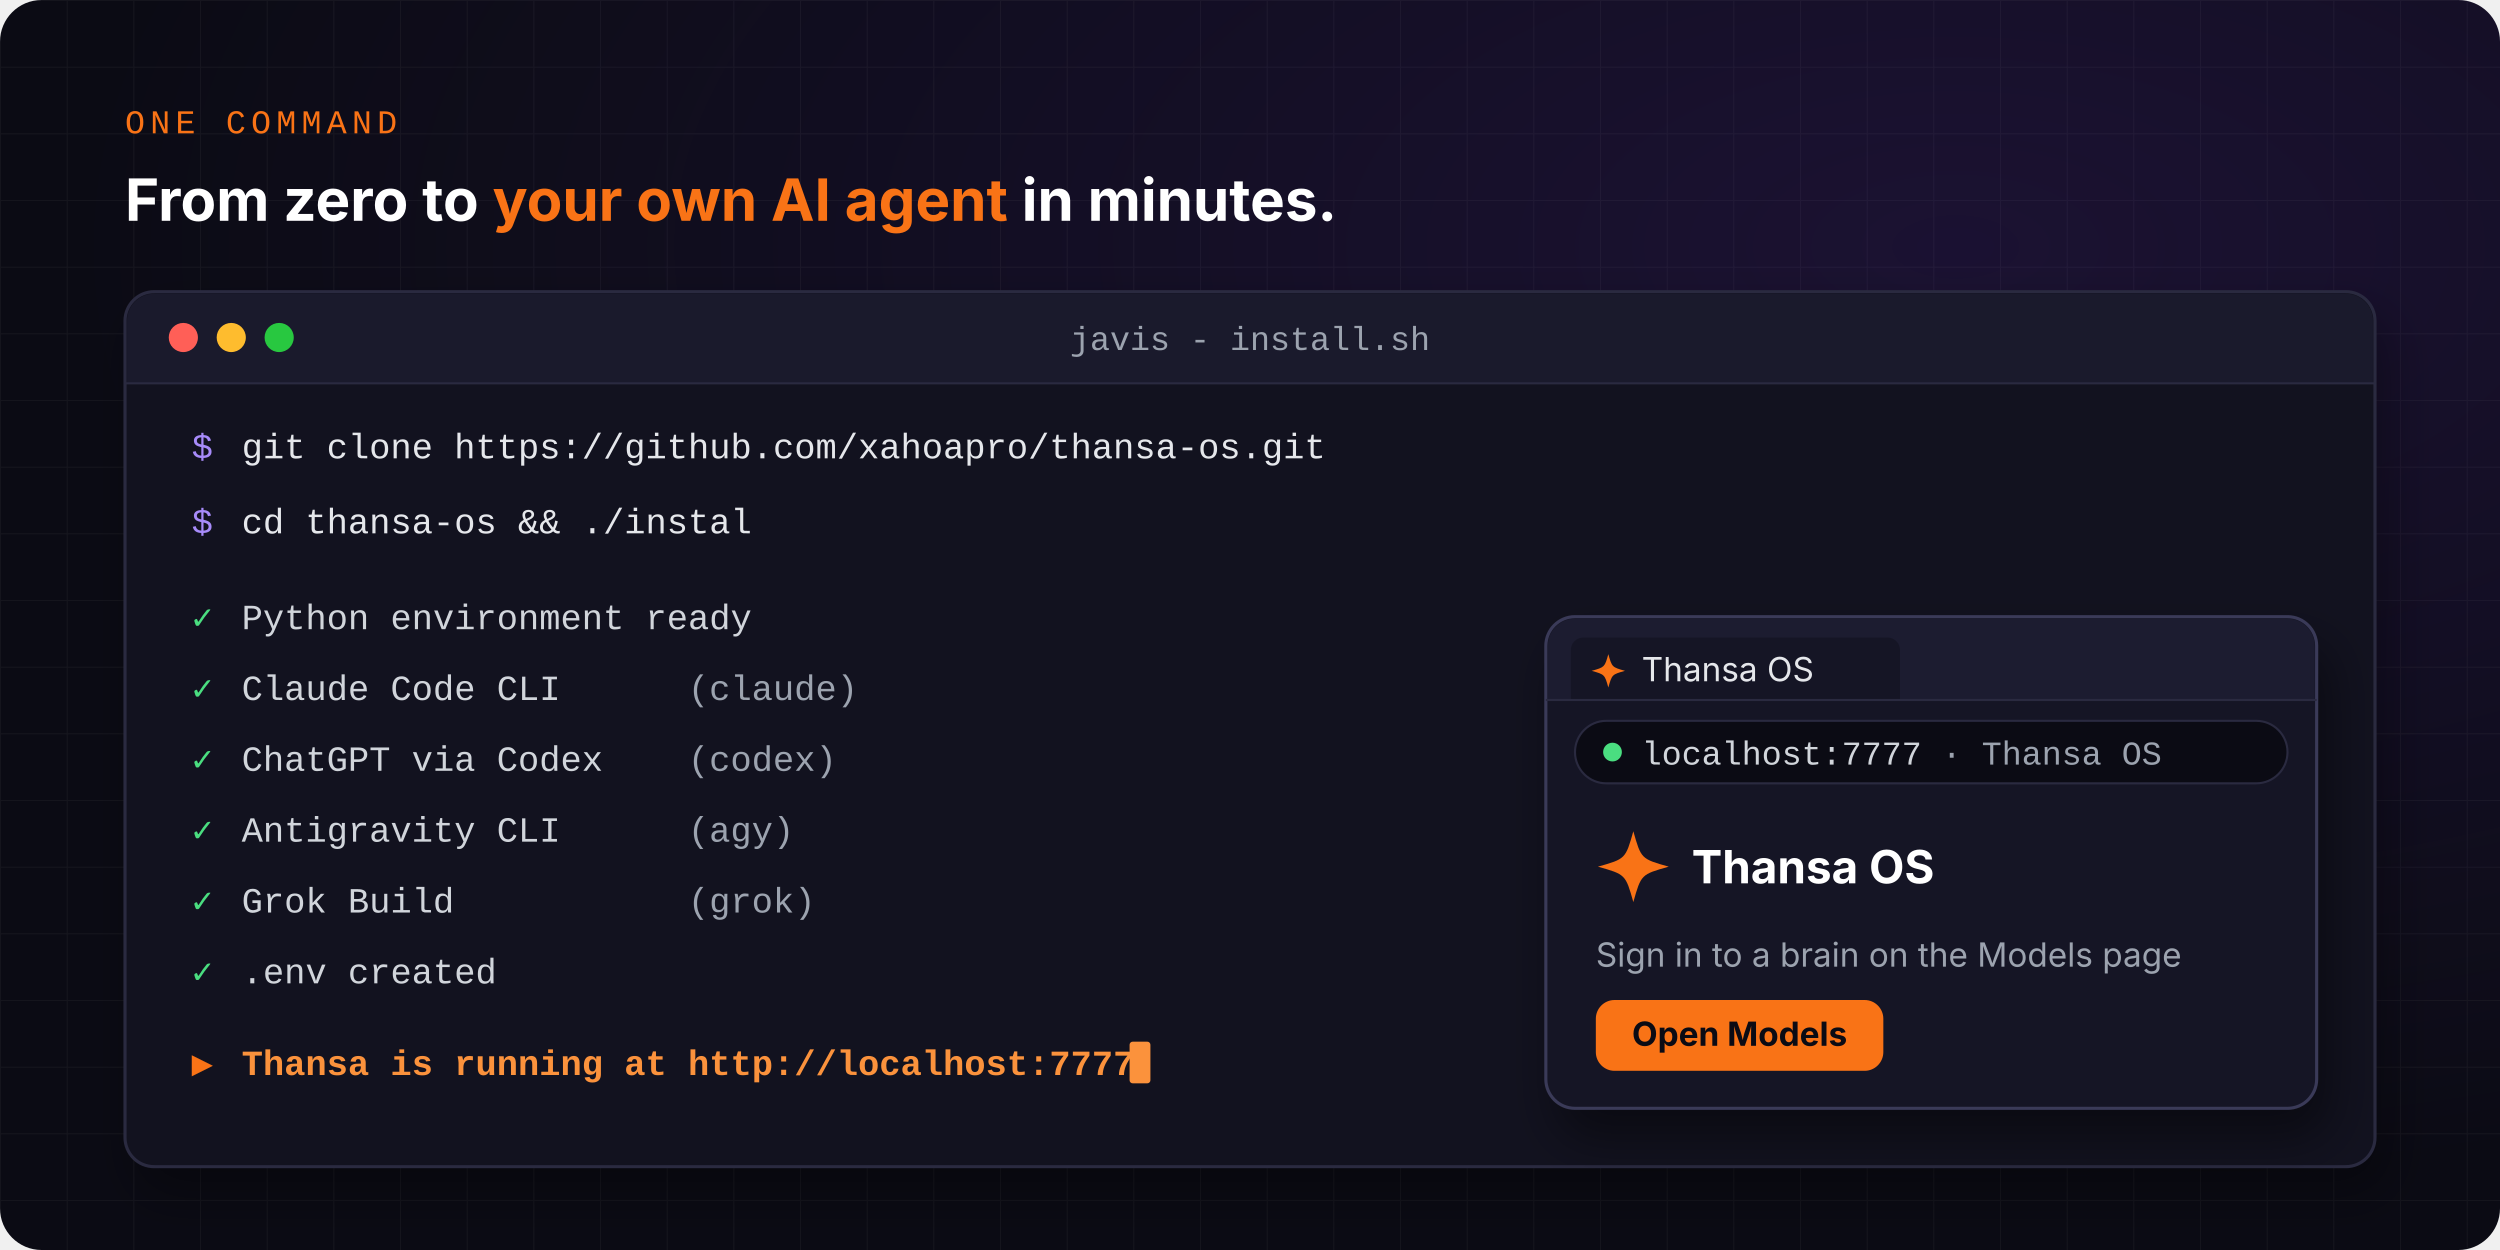
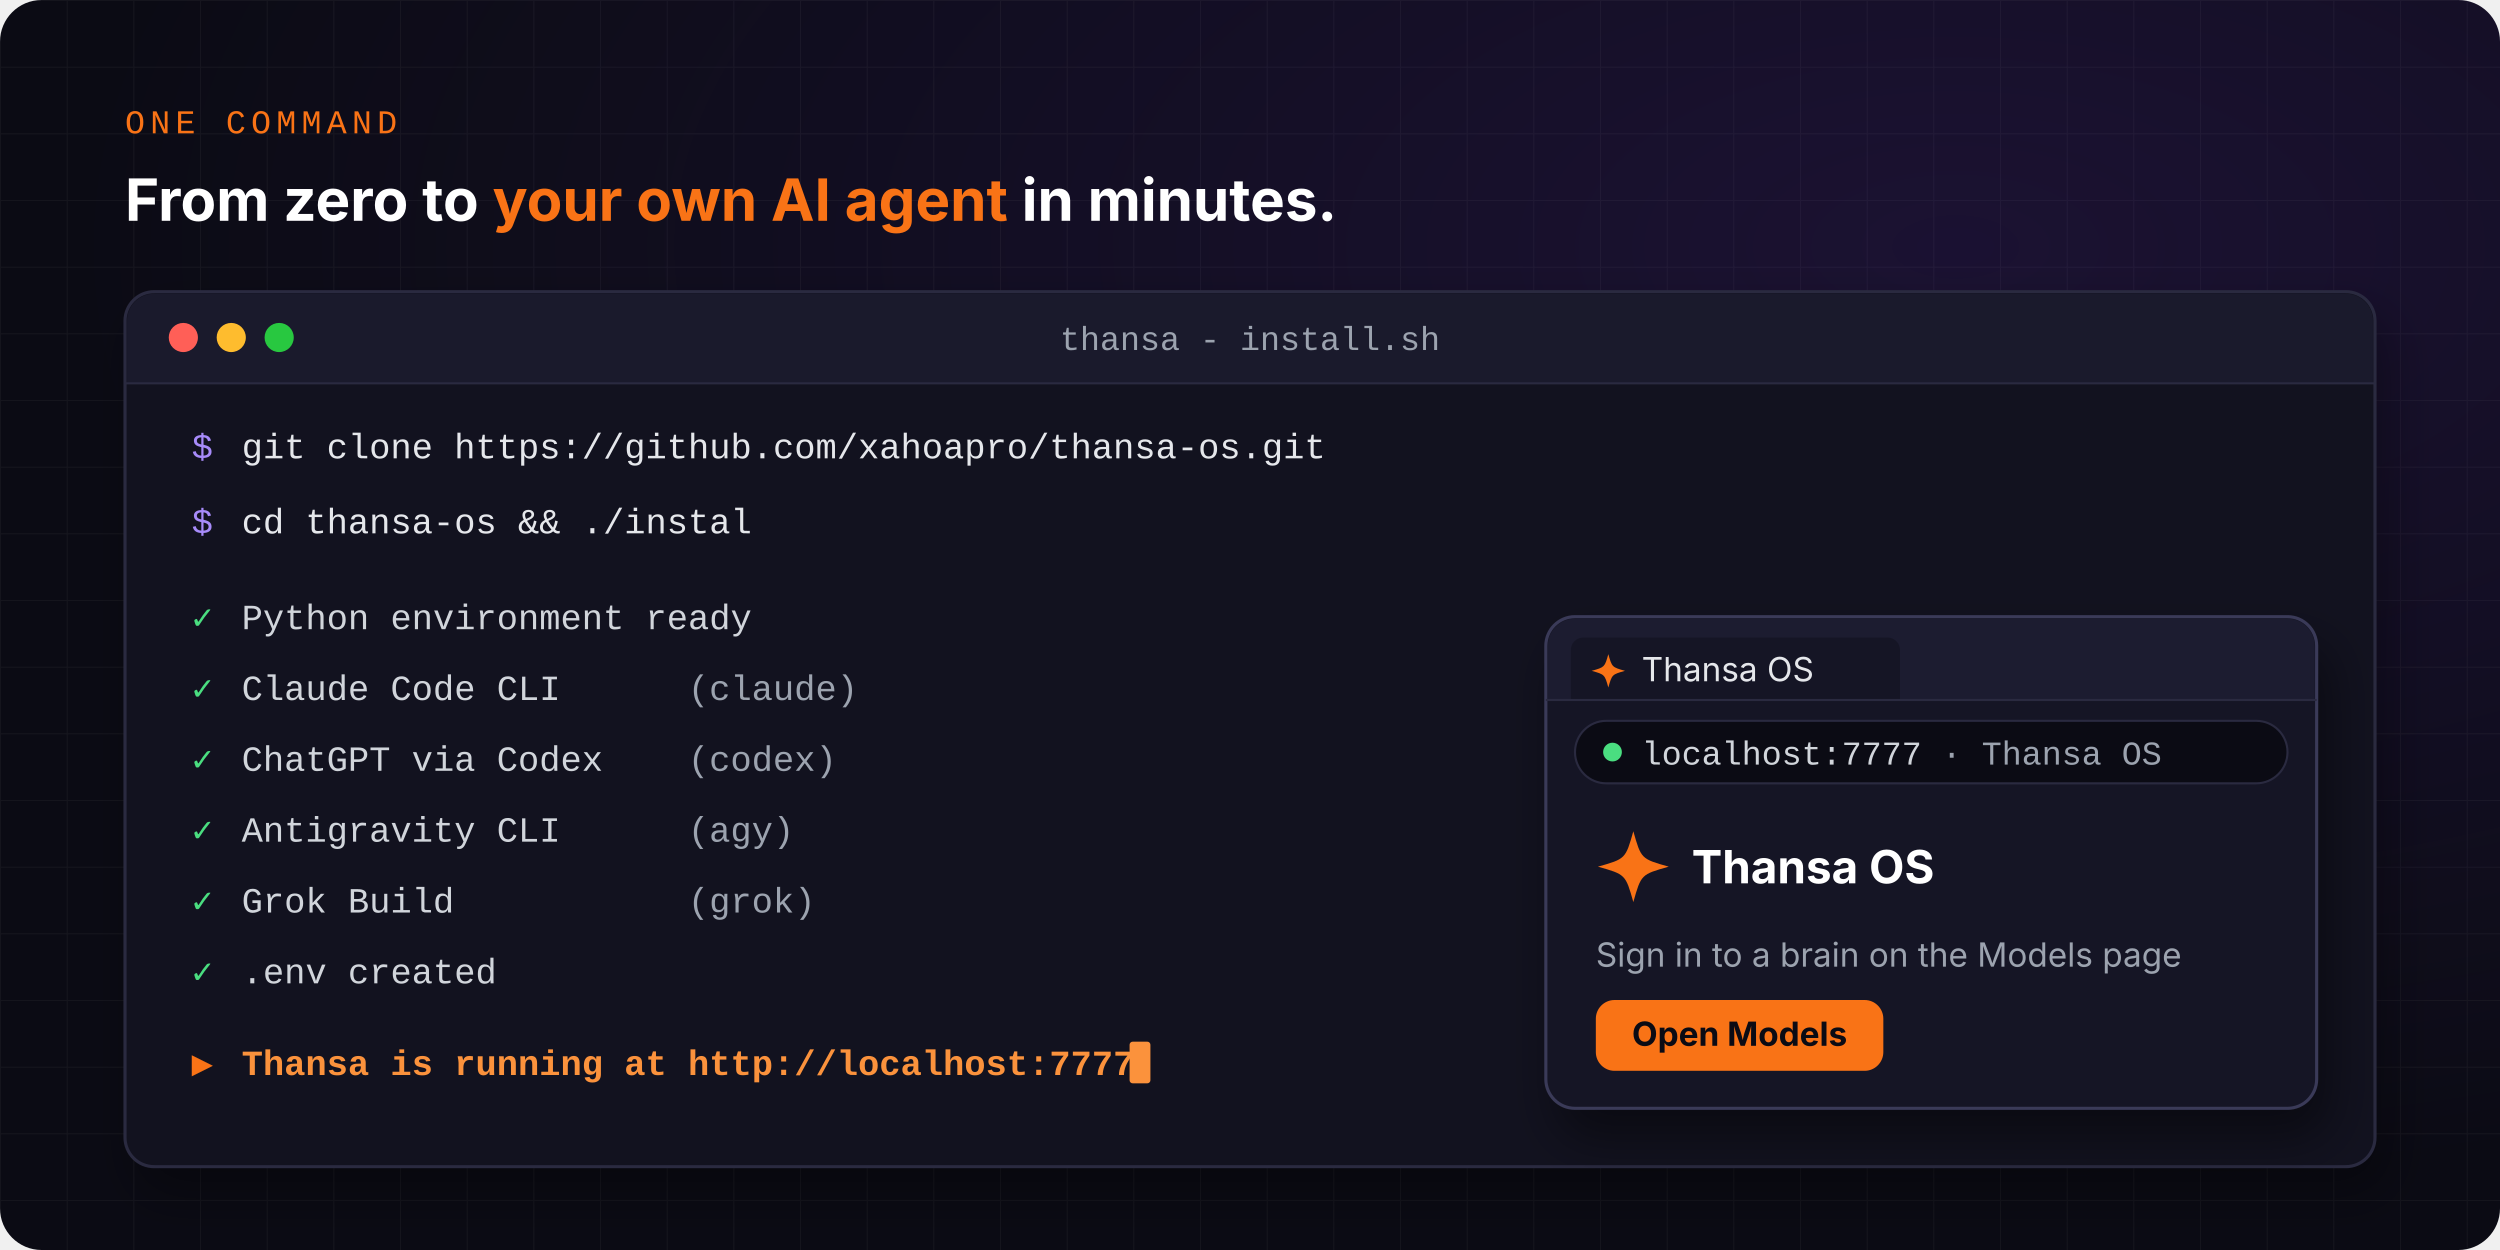
<svg xmlns="http://www.w3.org/2000/svg" viewBox="0 0 1200 600" role="img" aria-labelledby="t d">
  <defs>
    <radialGradient id="gl" cx="0.78" cy="0.2" r="0.75">
      <stop offset="0" stop-color="#7c3aed" stop-opacity=".14" />
      <stop offset="1" stop-color="#7c3aed" stop-opacity="0" />
    </radialGradient>
    <pattern id="gr" width="32" height="32" patternUnits="userSpaceOnUse">
      <path d="M32 0H0V32" fill="none" stroke="#ffffff" stroke-opacity=".04" />
    </pattern>
    <clipPath id="tc">
      <rect x="62" y="186" width="1076" height="372" rx="12" />
    </clipPath>
    <filter id="sh" x="-20%" y="-20%" width="140%" height="140%">
      <feGaussianBlur stdDeviation="12" />
    </filter>
  </defs>
  <style>
@keyframes cl0{0%,1.15%{opacity:0}1.23%,100%{opacity:1}}
.cl0{animation:cl0 13.0s linear infinite}
@keyframes cv0{0%,3.85%{transform:translateX(0px);animation-timing-function:steps(59,end)}17.69%,100%{transform:translateX(601.8px)}}
.cv0{transform:translateX(601.8px);animation:cv0 13.0s linear infinite}
@keyframes cu0{0%,1.15%{opacity:0}1.23%,19.62%{opacity:1}19.69%,100%{opacity:0}}
.cu0{opacity:0;animation:cu0 13.0s linear infinite}
@keyframes cl1{0%,19.62%{opacity:0}19.69%,100%{opacity:1}}
.cl1{animation:cl1 13.0s linear infinite}
@keyframes cv1{0%,22.31%{transform:translateX(0px);animation-timing-function:steps(24,end)}28.46%,100%{transform:translateX(244.8px)}}
.cv1{transform:translateX(244.8px);animation:cv1 13.0s linear infinite}
@keyframes cu1{0%,19.62%{opacity:0}19.69%,30.38%{opacity:1}30.46%,100%{opacity:0}}
.cu1{opacity:0;animation:cu1 13.0s linear infinite}
@keyframes ol0{0%,33.08%{opacity:0}34.00%,100%{opacity:1}}
.ol0{animation:ol0 13.0s ease-out infinite}
@keyframes ol1{0%,36.54%{opacity:0}37.46%,100%{opacity:1}}
.ol1{animation:ol1 13.0s ease-out infinite}
@keyframes ol2{0%,40.00%{opacity:0}40.92%,100%{opacity:1}}
.ol2{animation:ol2 13.0s ease-out infinite}
@keyframes ol3{0%,43.46%{opacity:0}44.38%,100%{opacity:1}}
.ol3{animation:ol3 13.0s ease-out infinite}
@keyframes ol4{0%,46.92%{opacity:0}47.85%,100%{opacity:1}}
.ol4{animation:ol4 13.0s ease-out infinite}
@keyframes ol5{0%,50.38%{opacity:0}51.31%,100%{opacity:1}}
.ol5{animation:ol5 13.0s ease-out infinite}
@keyframes ol6{0%,54.62%{opacity:0}55.54%,100%{opacity:1}}
.ol6{animation:ol6 13.0s ease-out infinite}
@keyframes br{0%,59.23%{opacity:0;transform:translateY(48px)}65.00%,100%{opacity:1;transform:translateY(0px)}}
.br{animation:br 13.0s cubic-bezier(.2,.8,.2,1) infinite}
@keyframes sc{0%,90.00%{opacity:1}94.62%,100%{opacity:0}}
.sc{animation:sc 13.0s ease-in-out infinite}
@keyframes blink{0%,49.9%{opacity:1}50%,100%{opacity:0}}
.blink{animation:blink 1.1s steps(1,end) infinite}
@media (prefers-reduced-motion: reduce){*{animation:none !important}}
</style>
  <rect width="1200" height="600" rx="20" fill="#0b0b14" />
  <rect width="1200" height="600" rx="20" fill="url(#gr)" />
  <rect width="1200" height="600" rx="20" fill="url(#gl)" />
  <text x="60" y="64" fill="#f97316" font-size="16" letter-spacing="2.5" font-family="ui-monospace, 'SFMono-Regular', Consolas, 'Courier New', monospace">ONE COMMAND</text>
  <text x="60" y="106" fill="#ffffff" font-size="28" font-weight="700" font-family="Inter, 'Segoe UI', system-ui, -apple-system, Arial, sans-serif">From zero to <tspan fill="#f97316">your own AI agent</tspan> in minutes.</text>
  <rect x="66" y="152" width="1080" height="420" rx="14" fill="#000" opacity=".35" filter="url(#sh)" />
  <rect x="60" y="140" width="1080" height="420" rx="14" fill="#12121f" stroke="#2a2a40" stroke-width="1.5" />
  <path d="M61,184 V154 a13,13 0 0 1 13,-13 H1126 a13,13 0 0 1 13,13 V184 Z" fill="#1a1a2c" />
  <line x1="60" y1="184" x2="1140" y2="184" stroke="#2a2a40" />
  <circle cx="88" cy="162" r="7" fill="#ff5f57" />
  <circle cx="111" cy="162" r="7" fill="#febc2e" />
  <circle cx="134" cy="162" r="7" fill="#28c840" />
-   <text x="600" y="168" fill="#9ca3af" font-size="16" text-anchor="middle" font-family="ui-monospace, 'SFMono-Regular', Consolas, 'Courier New', monospace">javis - install.sh</text>
+   <text x="600" y="168" fill="#9ca3af" font-size="16" text-anchor="middle" font-family="ui-monospace, 'SFMono-Regular', Consolas, 'Courier New', monospace">thansa - install.sh</text>
  <g class="sc">
    <g clip-path="url(#tc)" font-size="17" font-family="ui-monospace, 'SFMono-Regular', Consolas, 'Courier New', monospace">
      <g class="cl0">
        <text x="92" y="220" fill="#a78bfa">$</text>
        <text x="116" y="220" fill="#e5e7eb" textLength="539.6" lengthAdjust="spacing">git clone https://github.com/xahoapro/thansa-os.git</text>
        <g class="cv0">
          <rect x="116" y="200" width="617.8" height="28" fill="#12121f" />
          <rect class="cu0" x="117" y="204" width="10" height="20" rx="1.5" fill="#e5e7eb" />
        </g>
      </g>
      <g class="cl1">
        <text x="92" y="256" fill="#a78bfa">$</text>
        <text x="116" y="256" fill="#e5e7eb" textLength="285.6" lengthAdjust="spacing">cd thansa-os &amp;&amp; ./install.sh</text>
        <g class="cv1">
          <rect x="116" y="236" width="260.8" height="28" fill="#12121f" />
          <rect class="cu1" x="117" y="240" width="10" height="20" rx="1.5" fill="#e5e7eb" />
        </g>
      </g>
      <g class="ol0">
        <text x="92" y="302" fill="#4ade80" font-weight="700">✓</text>
        <text x="116" y="302" fill="#d1d5db">Python environment ready</text>
      </g>
      <g class="ol1">
        <text x="92" y="336" fill="#4ade80" font-weight="700">✓</text>
        <text x="116" y="336" fill="#d1d5db">Claude Code CLI</text>
        <text x="330.2" y="336" fill="#9ca3af">(claude)</text>
      </g>
      <g class="ol2">
        <text x="92" y="370" fill="#4ade80" font-weight="700">✓</text>
        <text x="116" y="370" fill="#d1d5db">ChatGPT via Codex</text>
        <text x="330.2" y="370" fill="#9ca3af">(codex)</text>
      </g>
      <g class="ol3">
        <text x="92" y="404" fill="#4ade80" font-weight="700">✓</text>
        <text x="116" y="404" fill="#d1d5db">Antigravity CLI</text>
        <text x="330.2" y="404" fill="#9ca3af">(agy)</text>
      </g>
      <g class="ol4">
        <text x="92" y="438" fill="#4ade80" font-weight="700">✓</text>
        <text x="116" y="438" fill="#d1d5db">Grok Build</text>
        <text x="330.2" y="438" fill="#9ca3af">(grok)</text>
      </g>
      <g class="ol5">
        <text x="92" y="472" fill="#4ade80" font-weight="700">✓</text>
        <text x="116" y="472" fill="#d1d5db">.env created</text>
      </g>
      <g class="ol6">
        <text x="92" y="516" fill="#f97316">▶</text>
        <text x="116" y="516" fill="#fb923c" font-weight="700" textLength="418.2" lengthAdjust="spacing">Thansa is running at http://localhost:7777</text>
        <rect class="blink" x="542.2" y="500" width="10" height="20" rx="1.5" fill="#fb923c" />
      </g>
    </g>
    <g class="br">
      <rect x="748" y="310" width="370" height="236" rx="14" fill="#000" opacity=".45" filter="url(#sh)" />
      <rect x="742" y="296" width="370" height="236" rx="14" fill="#151525" stroke="#3a3a58" stroke-width="1.5" />
      <path d="M743,336 V310 a13,13 0 0 1 13,-13 H1098 a13,13 0 0 1 13,13 V336 Z" fill="#1c1c30" />
      <path d="M754,336 V312 a6,6 0 0 1 6,-6 H906 a6,6 0 0 1 6,6 V336 Z" fill="#151525" />
      <path d="M772,314 C773.76,320.24 773.76,320.24 780,322 C773.76,323.76 773.76,323.76 772,330 C770.24,323.76 770.24,323.76 764,322 C770.24,320.24 770.24,320.24 772,314Z" fill="#f97316" />
      <text x="788" y="327" fill="#e5e7eb" font-size="16" font-family="Inter, 'Segoe UI', system-ui, -apple-system, Arial, sans-serif">Thansa OS</text>
      <line x1="742" y1="336" x2="1112" y2="336" stroke="#2a2a40" />
      <rect x="756" y="346" width="342" height="30" rx="15" fill="#0b0b14" stroke="#2a2a40" />
      <circle cx="774" cy="361" r="4.5" fill="#4ade80" />
      <text x="788" y="367" fill="#d1d5db" font-size="16" font-family="ui-monospace, 'SFMono-Regular', Consolas, 'Courier New', monospace">localhost:7777 <tspan fill="#9ca3af">· Thansa OS</tspan>
      </text>
      <path d="M784,399 C787.74,412.26 787.74,412.26 801,416 C787.74,419.74 787.74,419.74 784,433 C780.26,419.74 780.26,419.74 767,416 C780.26,412.26 780.26,412.26 784,399Z" fill="#f97316" />
      <text x="812" y="424" fill="#ffffff" font-size="22" font-weight="700" font-family="Inter, 'Segoe UI', system-ui, -apple-system, Arial, sans-serif">Thansa OS</text>
      <text x="766" y="464" fill="#9ca3af" font-size="16" font-family="Inter, 'Segoe UI', system-ui, -apple-system, Arial, sans-serif">Sign in to a brain on the Models page</text>
      <rect x="766" y="480" width="138" height="34" rx="9" fill="#f97316" />
      <text x="835" y="502" fill="#0b0b14" font-size="16" font-weight="700" text-anchor="middle" font-family="Inter, 'Segoe UI', system-ui, -apple-system, Arial, sans-serif">Open Models</text>
    </g>
  </g>
</svg>
